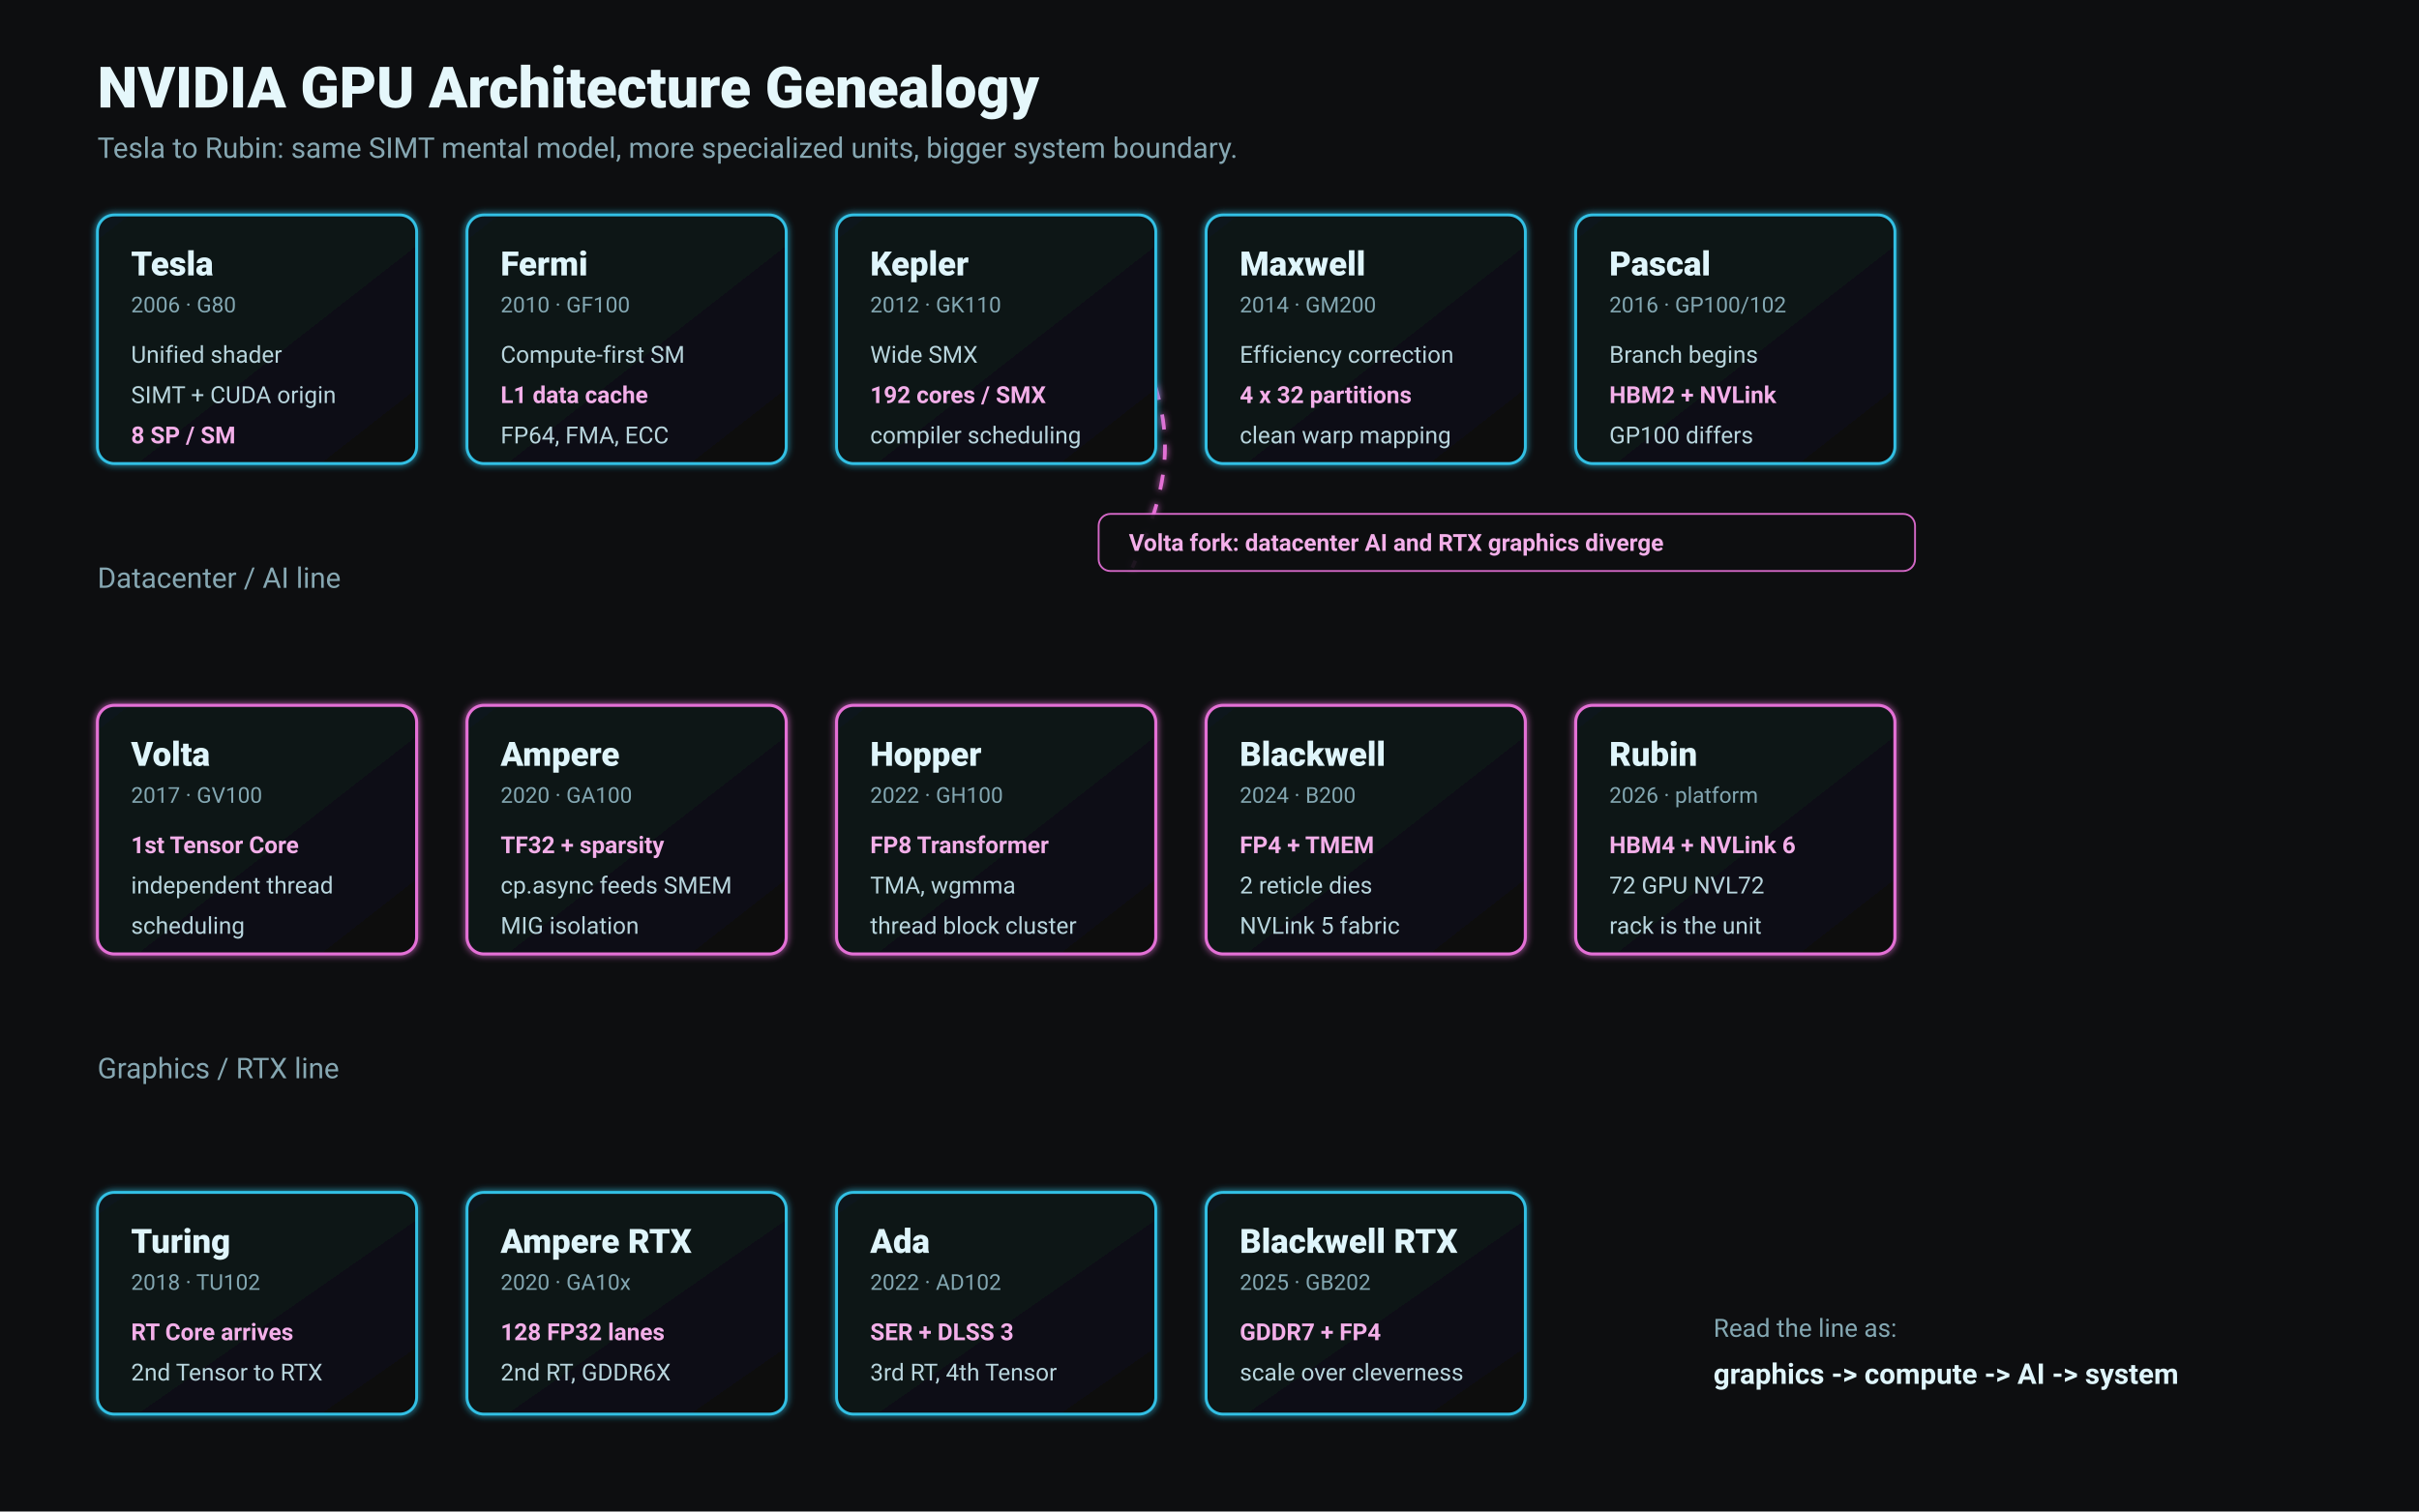
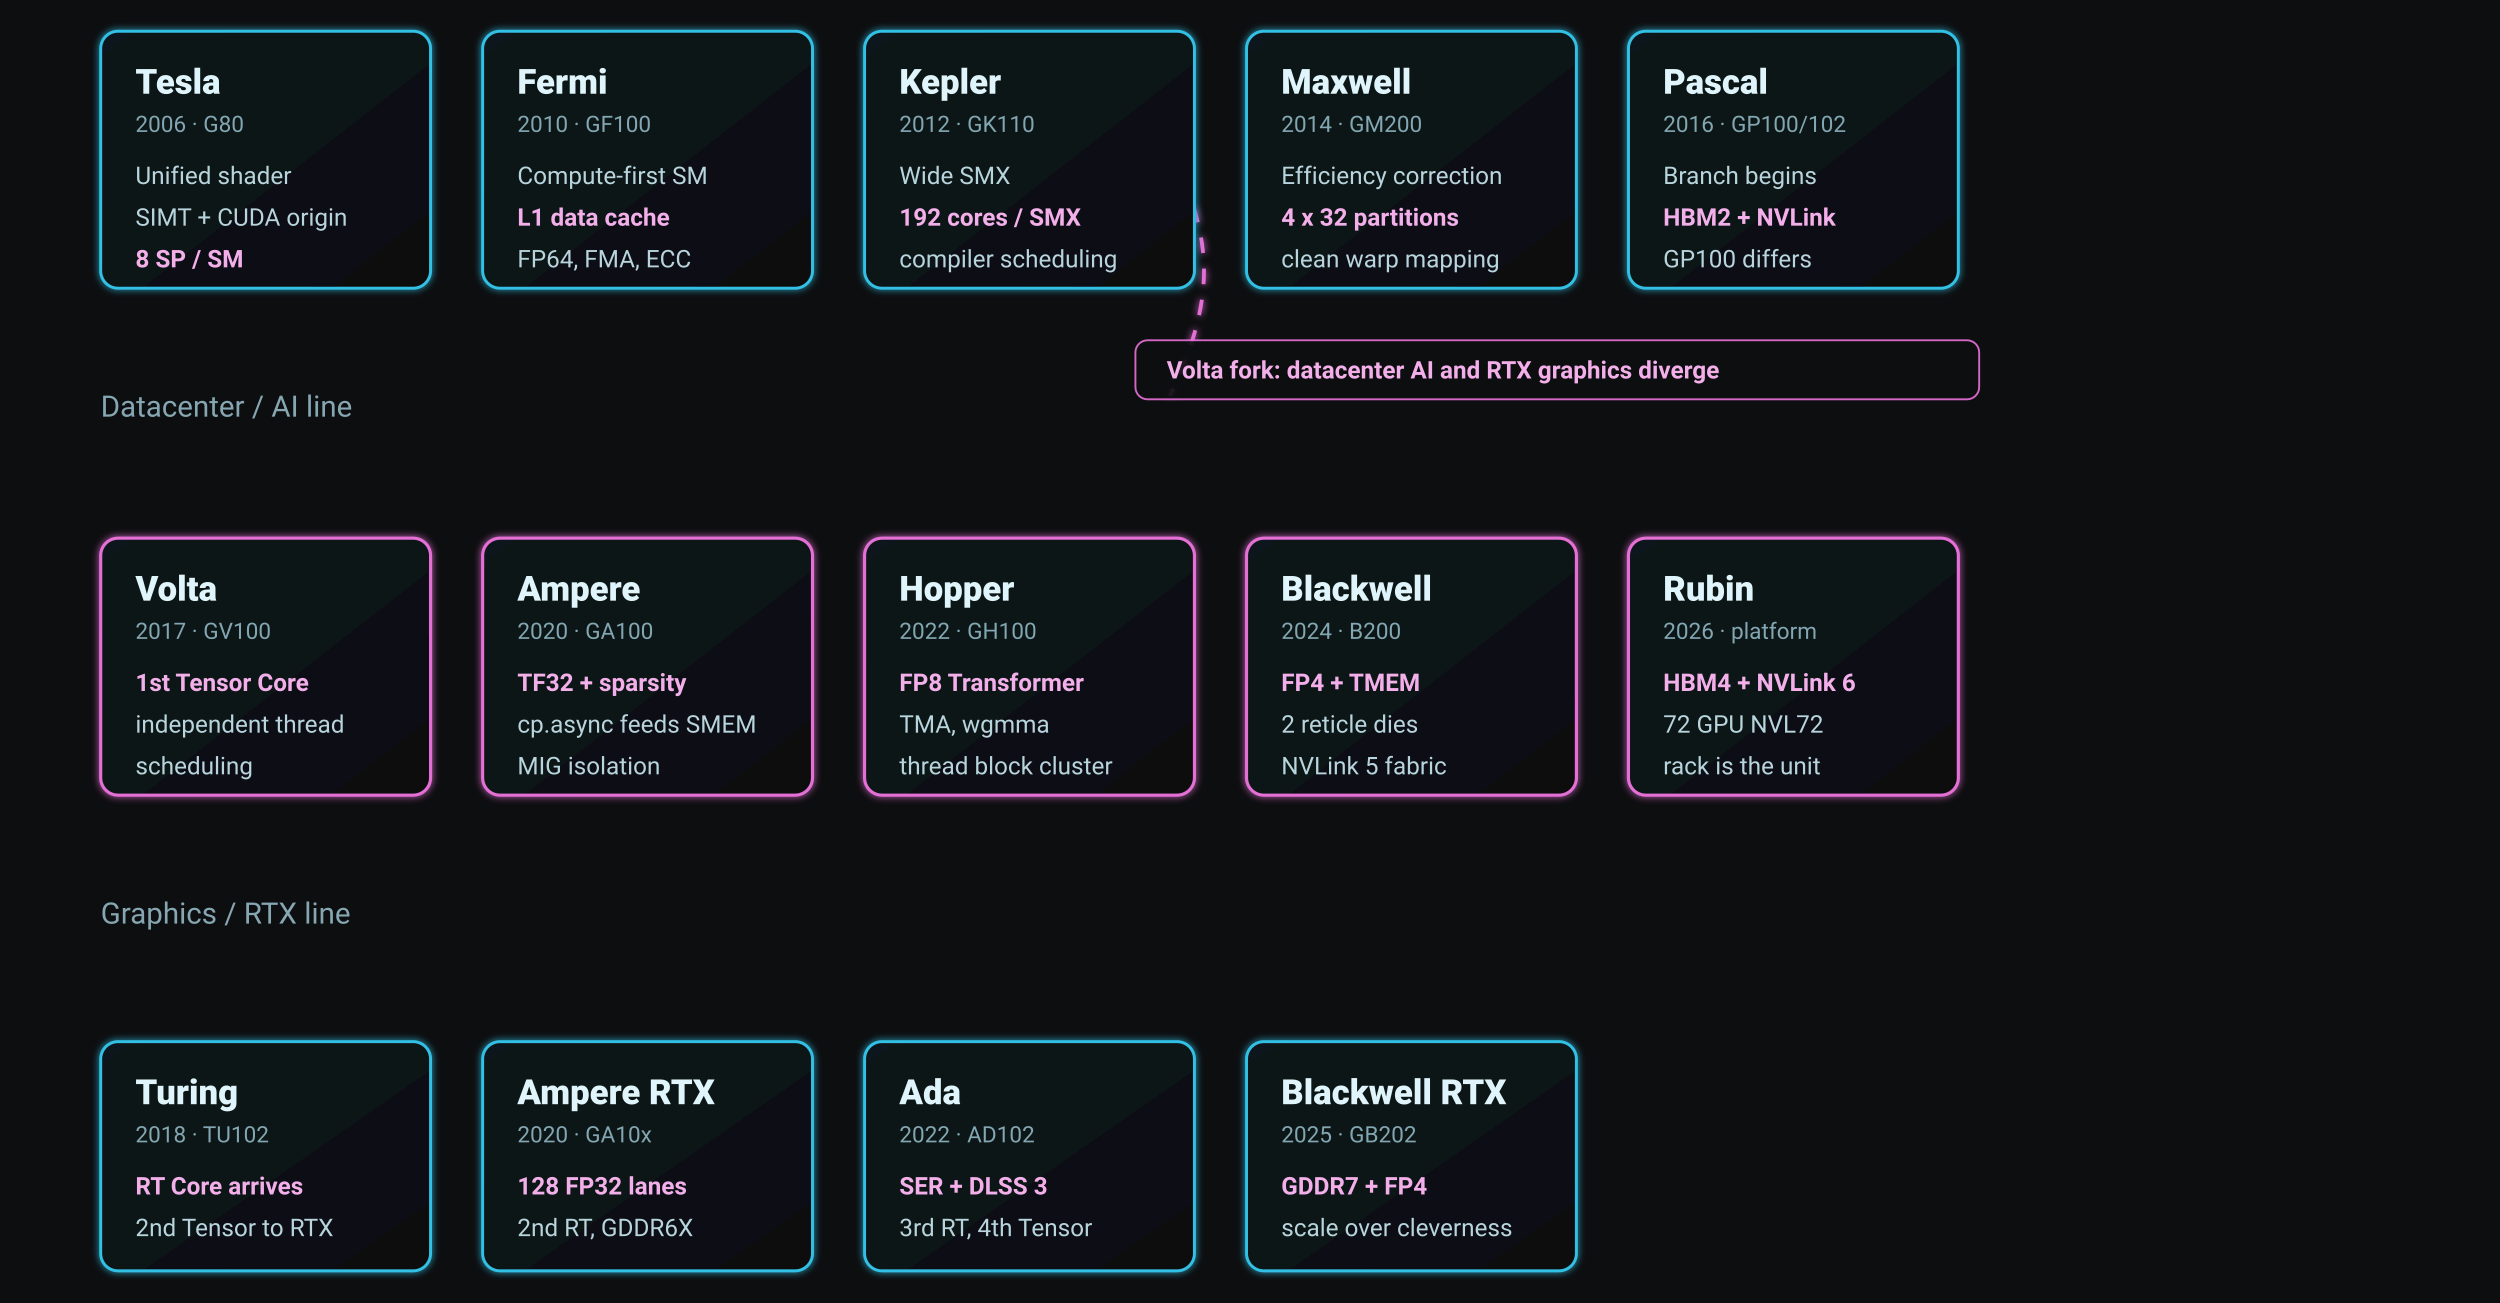
- <svg xmlns="http://www.w3.org/2000/svg" viewBox="0 0 1440 900" role="img">
+ <svg xmlns="http://www.w3.org/2000/svg" viewBox="0 110 1440 750" role="img">
  <style>
    text{font-family:'Roboto','Noto Sans KR',-apple-system,BlinkMacSystemFont,sans-serif}
    .title{fill:#e5f7fb;font-size:34px;font-weight:800}
    .sub{fill:#86a7b2;font-size:17px}
    .cardTitle{fill:#dff5fb;font-size:20px;font-weight:800}
    .year{fill:#83a7b2;font-size:13px}
    .body{fill:#b8d5dd;font-size:14px}
    .hot{fill:#f3afe9;font-size:14px;font-weight:700}
    .line{stroke:#33c0e4;stroke-width:2.2;fill:none}
    .branch{stroke:#e46fd6;stroke-width:2.2;fill:none;stroke-dasharray:9 9}
  </style>
  <defs>
    <filter id="glow" x="-30%" y="-30%" width="160%" height="160%">
      <feGaussianBlur stdDeviation="2.1" result="b" />
      <feMerge>
        <feMergeNode in="b" />
        <feMergeNode in="SourceGraphic" />
      </feMerge>
    </filter>
    <linearGradient id="cardFill" x1="0" y1="0" x2="1" y2="1">
      <stop offset="0" stop-color="#10161a" />
      <stop offset="1" stop-color="#0d0e10" />
    </linearGradient>
  </defs>
  <rect width="1440" height="900" fill="#0d0e10" />
-   <text x="58" y="64" class="title">NVIDIA GPU Architecture Genealogy</text>
-   <text x="58" y="94" class="sub">Tesla to Rubin: same SIMT mental model, more specialized units, bigger system boundary.</text>
  <path d="M178 196 H1262" class="line" filter="url(#glow)" />
  <path d="M674 196 C700 250 700 282 674 338" class="branch" filter="url(#glow)" />
  <rect x="654" y="306" width="486" height="34" rx="7" fill="#0d0e10" stroke="#e46fd6" stroke-width="1.1" opacity="0.92" />
  <text x="672" y="328" class="hot">Volta fork: datacenter AI and RTX graphics diverge</text>
  <g transform="translate(58 128)">
    <rect width="190" height="148" rx="10" fill="url(#cardFill)" stroke="#33c0e4" stroke-width="1.7" filter="url(#glow)" />
    <text x="20" y="36" class="cardTitle">Tesla</text>
    <text x="20" y="58" class="year">2006 · G80</text>
    <text x="20" y="88" class="body">Unified shader</text>
    <text x="20" y="112" class="body">SIMT + CUDA origin</text>
    <text x="20" y="136" class="hot">8 SP / SM</text>
  </g>
  <g transform="translate(278 128)">
    <rect width="190" height="148" rx="10" fill="url(#cardFill)" stroke="#33c0e4" stroke-width="1.7" filter="url(#glow)" />
    <text x="20" y="36" class="cardTitle">Fermi</text>
    <text x="20" y="58" class="year">2010 · GF100</text>
    <text x="20" y="88" class="body">Compute-first SM</text>
    <text x="20" y="112" class="hot">L1 data cache</text>
    <text x="20" y="136" class="body">FP64, FMA, ECC</text>
  </g>
  <g transform="translate(498 128)">
    <rect width="190" height="148" rx="10" fill="url(#cardFill)" stroke="#33c0e4" stroke-width="1.7" filter="url(#glow)" />
    <text x="20" y="36" class="cardTitle">Kepler</text>
    <text x="20" y="58" class="year">2012 · GK110</text>
    <text x="20" y="88" class="body">Wide SMX</text>
    <text x="20" y="112" class="hot">192 cores / SMX</text>
    <text x="20" y="136" class="body">compiler scheduling</text>
  </g>
  <g transform="translate(718 128)">
    <rect width="190" height="148" rx="10" fill="url(#cardFill)" stroke="#33c0e4" stroke-width="1.7" filter="url(#glow)" />
    <text x="20" y="36" class="cardTitle">Maxwell</text>
    <text x="20" y="58" class="year">2014 · GM200</text>
    <text x="20" y="88" class="body">Efficiency correction</text>
    <text x="20" y="112" class="hot">4 x 32 partitions</text>
    <text x="20" y="136" class="body">clean warp mapping</text>
  </g>
  <g transform="translate(938 128)">
    <rect width="190" height="148" rx="10" fill="url(#cardFill)" stroke="#33c0e4" stroke-width="1.7" filter="url(#glow)" />
    <text x="20" y="36" class="cardTitle">Pascal</text>
    <text x="20" y="58" class="year">2016 · GP100/102</text>
    <text x="20" y="88" class="body">Branch begins</text>
    <text x="20" y="112" class="hot">HBM2 + NVLink</text>
    <text x="20" y="136" class="body">GP100 differs</text>
  </g>
  <text x="58" y="350" class="sub">Datacenter / AI line</text>
  <path d="M178 392 H1262" class="line" filter="url(#glow)" />
  <g transform="translate(58 420)">
    <rect width="190" height="148" rx="10" fill="url(#cardFill)" stroke="#e46fd6" stroke-width="1.8" filter="url(#glow)" />
    <text x="20" y="36" class="cardTitle">Volta</text>
    <text x="20" y="58" class="year">2017 · GV100</text>
    <text x="20" y="88" class="hot">1st Tensor Core</text>
    <text x="20" y="112" class="body">independent thread</text>
    <text x="20" y="136" class="body">scheduling</text>
  </g>
  <g transform="translate(278 420)">
    <rect width="190" height="148" rx="10" fill="url(#cardFill)" stroke="#e46fd6" stroke-width="1.8" filter="url(#glow)" />
    <text x="20" y="36" class="cardTitle">Ampere</text>
    <text x="20" y="58" class="year">2020 · GA100</text>
    <text x="20" y="88" class="hot">TF32 + sparsity</text>
    <text x="20" y="112" class="body">cp.async feeds SMEM</text>
    <text x="20" y="136" class="body">MIG isolation</text>
  </g>
  <g transform="translate(498 420)">
    <rect width="190" height="148" rx="10" fill="url(#cardFill)" stroke="#e46fd6" stroke-width="1.8" filter="url(#glow)" />
    <text x="20" y="36" class="cardTitle">Hopper</text>
    <text x="20" y="58" class="year">2022 · GH100</text>
    <text x="20" y="88" class="hot">FP8 Transformer</text>
    <text x="20" y="112" class="body">TMA, wgmma</text>
    <text x="20" y="136" class="body">thread block cluster</text>
  </g>
  <g transform="translate(718 420)">
    <rect width="190" height="148" rx="10" fill="url(#cardFill)" stroke="#e46fd6" stroke-width="1.8" filter="url(#glow)" />
    <text x="20" y="36" class="cardTitle">Blackwell</text>
    <text x="20" y="58" class="year">2024 · B200</text>
    <text x="20" y="88" class="hot">FP4 + TMEM</text>
    <text x="20" y="112" class="body">2 reticle dies</text>
    <text x="20" y="136" class="body">NVLink 5 fabric</text>
  </g>
  <g transform="translate(938 420)">
    <rect width="190" height="148" rx="10" fill="url(#cardFill)" stroke="#e46fd6" stroke-width="1.8" filter="url(#glow)" />
    <text x="20" y="36" class="cardTitle">Rubin</text>
    <text x="20" y="58" class="year">2026 · platform</text>
    <text x="20" y="88" class="hot">HBM4 + NVLink 6</text>
    <text x="20" y="112" class="body">72 GPU NVL72</text>
    <text x="20" y="136" class="body">rack is the unit</text>
  </g>
  <text x="58" y="642" class="sub">Graphics / RTX line</text>
  <path d="M178 684 H862" class="line" filter="url(#glow)" />
  <g transform="translate(58 710)">
    <rect width="190" height="132" rx="10" fill="url(#cardFill)" stroke="#33c0e4" stroke-width="1.7" filter="url(#glow)" />
    <text x="20" y="36" class="cardTitle">Turing</text>
    <text x="20" y="58" class="year">2018 · TU102</text>
    <text x="20" y="88" class="hot">RT Core arrives</text>
    <text x="20" y="112" class="body">2nd Tensor to RTX</text>
  </g>
  <g transform="translate(278 710)">
    <rect width="190" height="132" rx="10" fill="url(#cardFill)" stroke="#33c0e4" stroke-width="1.7" filter="url(#glow)" />
    <text x="20" y="36" class="cardTitle">Ampere RTX</text>
    <text x="20" y="58" class="year">2020 · GA10x</text>
    <text x="20" y="88" class="hot">128 FP32 lanes</text>
    <text x="20" y="112" class="body">2nd RT, GDDR6X</text>
  </g>
  <g transform="translate(498 710)">
    <rect width="190" height="132" rx="10" fill="url(#cardFill)" stroke="#33c0e4" stroke-width="1.7" filter="url(#glow)" />
    <text x="20" y="36" class="cardTitle">Ada</text>
    <text x="20" y="58" class="year">2022 · AD102</text>
    <text x="20" y="88" class="hot">SER + DLSS 3</text>
    <text x="20" y="112" class="body">3rd RT, 4th Tensor</text>
  </g>
  <g transform="translate(718 710)">
    <rect width="190" height="132" rx="10" fill="url(#cardFill)" stroke="#33c0e4" stroke-width="1.7" filter="url(#glow)" />
    <text x="20" y="36" class="cardTitle">Blackwell RTX</text>
    <text x="20" y="58" class="year">2025 · GB202</text>
    <text x="20" y="88" class="hot">GDDR7 + FP4</text>
    <text x="20" y="112" class="body">scale over cleverness</text>
  </g>
-   <text x="1020" y="796" fill="#83a7b2" font-size="15">Read the line as:</text>
-   <text x="1020" y="824" fill="#dff5fb" font-size="17" font-weight="700">graphics -&gt; compute -&gt; AI -&gt; system</text>
</svg>
